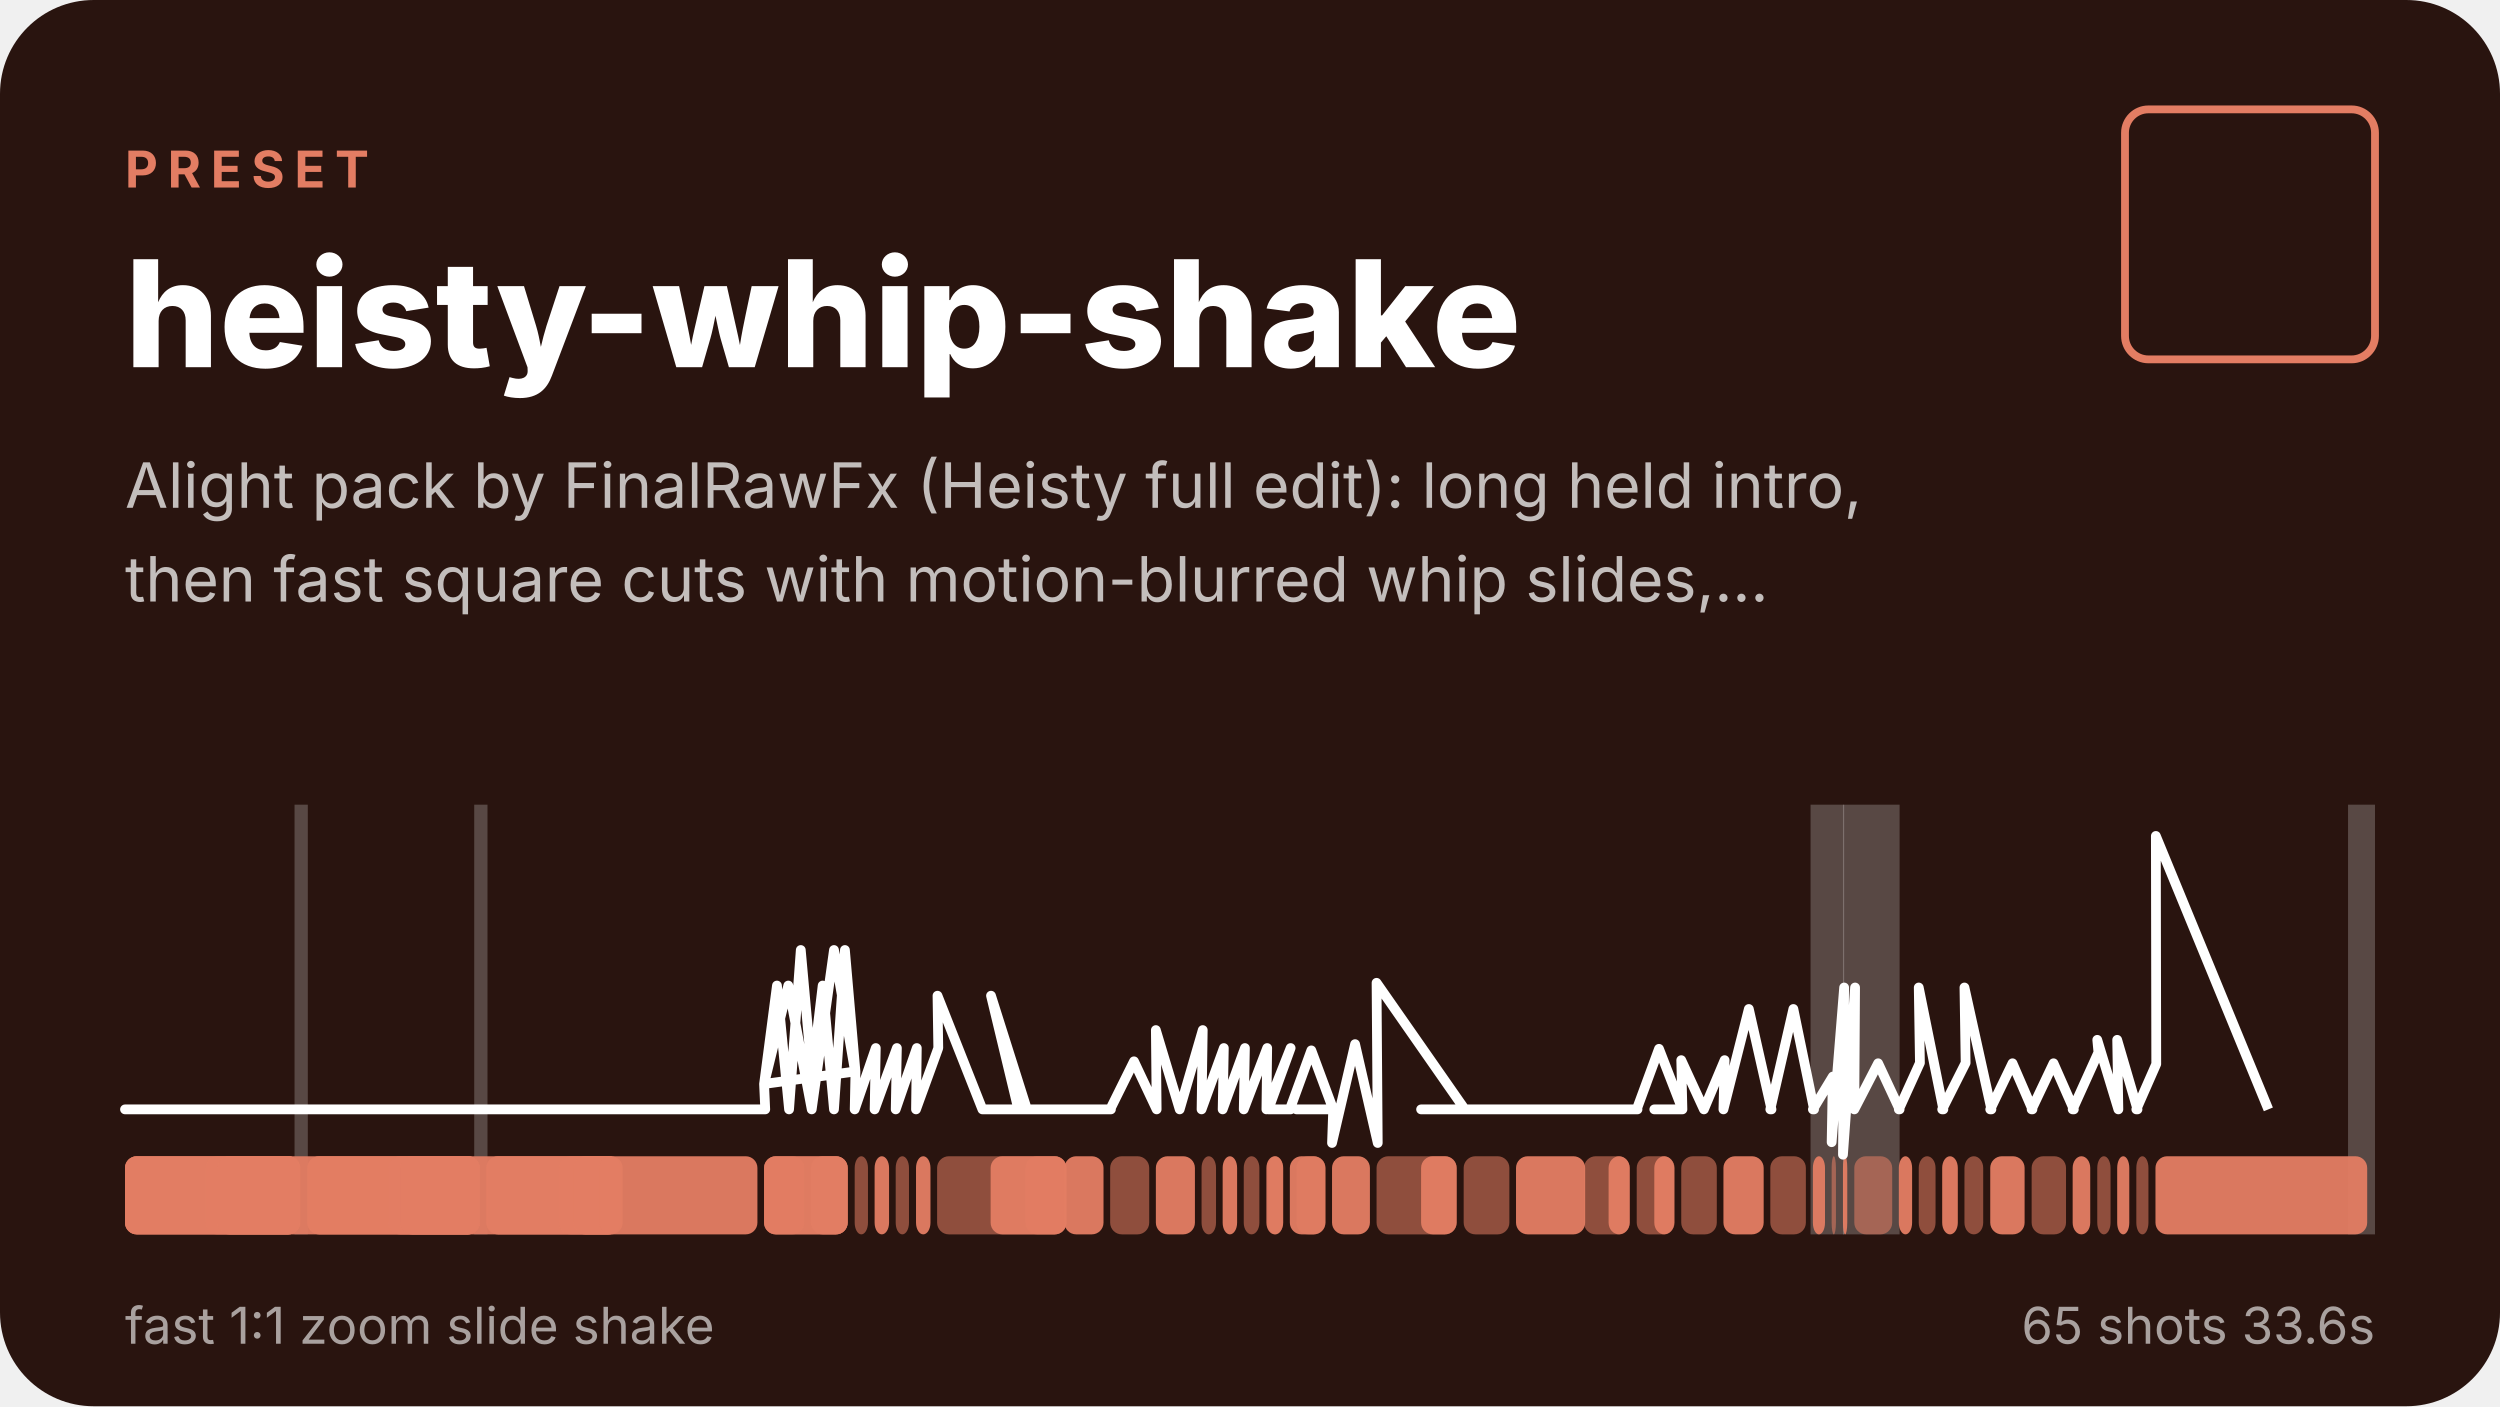
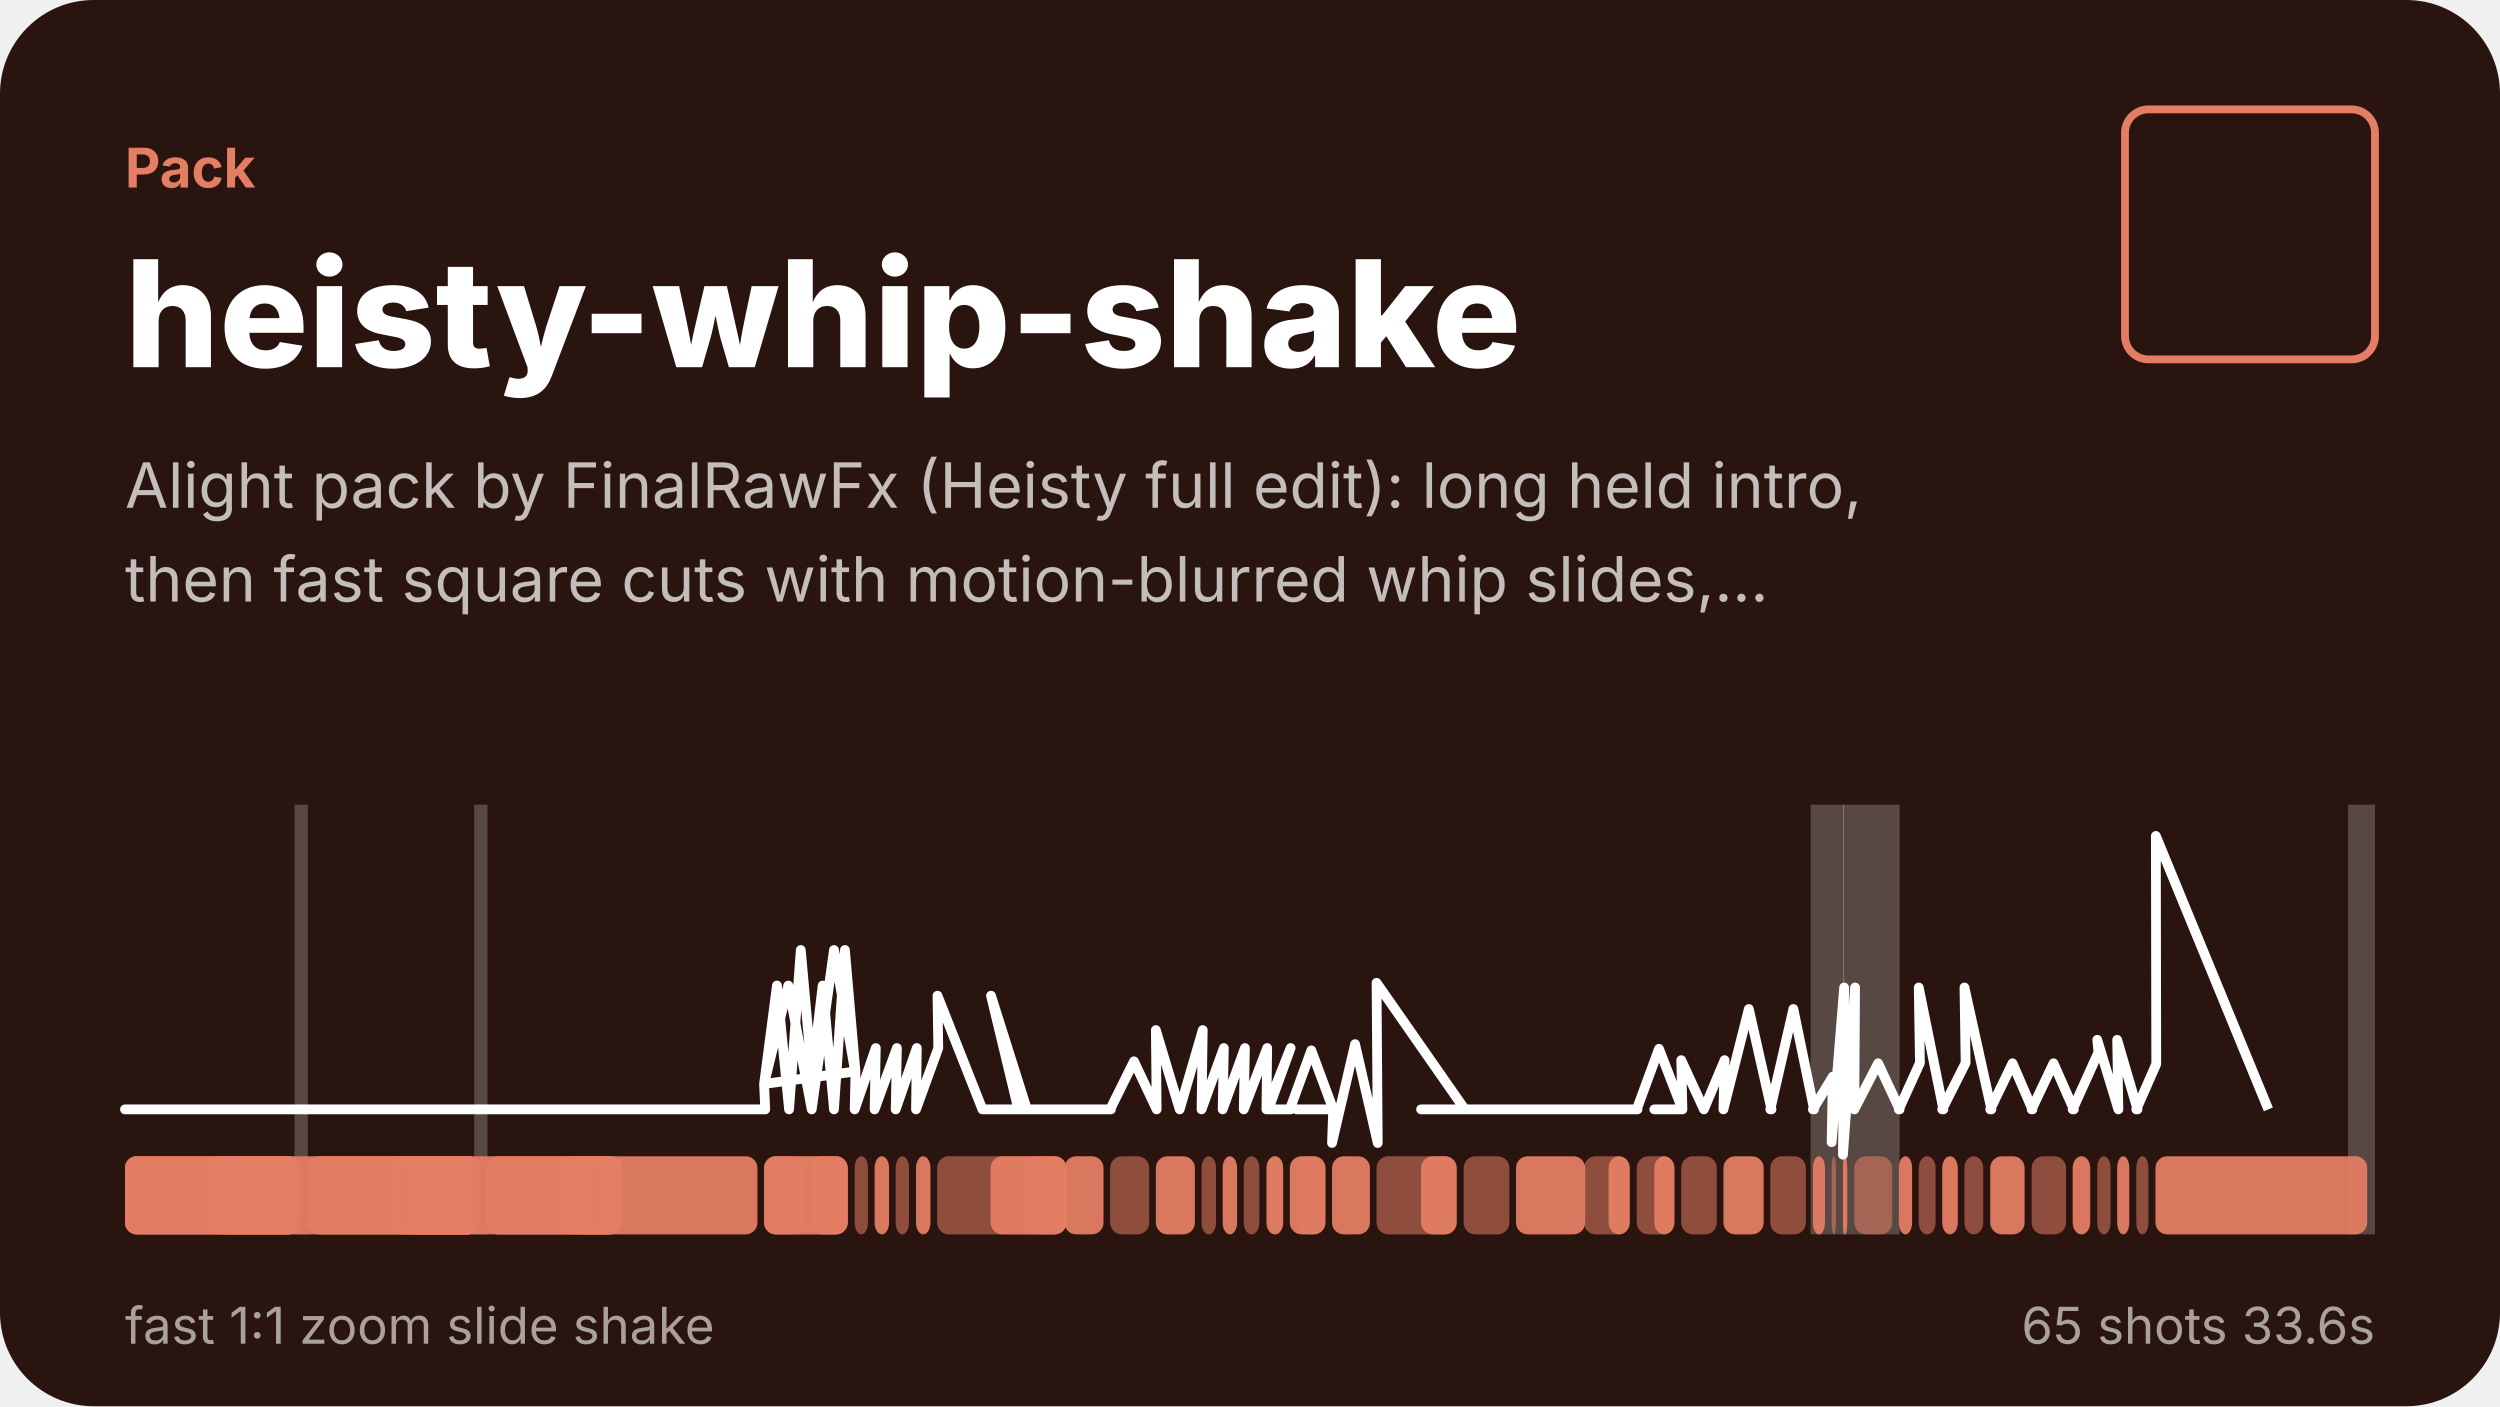
<svg xmlns="http://www.w3.org/2000/svg" viewBox="0 0 640 360" width="640" height="360">
  <rect width="640" height="360" rx="24" fill="hsl(12,45%,11%)" />
-   <text x="32" y="48" font-family="Inter, Helvetica, Arial, sans-serif" font-size="13" font-weight="700" letter-spacing="2.5" fill="hsl(12,70%,64%)">PRESET</text>
+   <text x="32" y="48" font-family="Inter, Helvetica, Arial, sans-serif" font-size="14" font-weight="700" fill="hsl(12,70%,64%)">Pack</text>
  <text x="32" y="94" font-family="Inter, Helvetica, Arial, sans-serif" font-size="38" font-weight="800" fill="#fff">heisty-whip-shake</text>
  <text x="32" y="130" font-family="Inter, Helvetica, Arial, sans-serif" font-size="16" fill="#fff" fill-opacity="0.72">Alight pack by FinalRawFx (Heisty full edit): long held intro,</text>
  <text x="32" y="154" font-family="Inter, Helvetica, Arial, sans-serif" font-size="16" fill="#fff" fill-opacity="0.72">then fast square cuts with motion-blurred whip slides,...</text>
  <rect x="544.0" y="28" width="64.0" height="64" rx="6" fill="none" stroke="hsl(12,70%,64%)" stroke-width="2" />
  <rect x="75.4" y="206" width="3.4" height="110" fill="#fff" fill-opacity="0.22" />
  <rect x="121.4" y="206" width="3.4" height="110" fill="#fff" fill-opacity="0.22" />
  <rect x="463.5" y="206" width="8.6" height="110" fill="#fff" fill-opacity="0.22" />
  <rect x="471.8" y="206" width="14.5" height="110" fill="#fff" fill-opacity="0.22" />
  <rect x="601.1" y="206" width="6.9" height="110" fill="#fff" fill-opacity="0.22" />
  <rect x="32.0" y="296" width="127.4" height="20" rx="3" fill="hsl(12,70%,64%)" fill-opacity="0.95" />
  <rect x="32.0" y="296" width="44.8" height="20" rx="3" fill="hsl(12,70%,64%)" fill-opacity="0.55" />
  <rect x="32.0" y="296" width="44.8" height="20" rx="3" fill="hsl(12,70%,64%)" fill-opacity="0.95" />
  <rect x="52.6" y="296" width="24.3" height="20" rx="3" fill="hsl(12,70%,64%)" fill-opacity="0.55" />
  <rect x="55.7" y="296" width="21.1" height="20" rx="3" fill="hsl(12,70%,64%)" fill-opacity="0.95" />
  <rect x="55.7" y="296" width="21.1" height="20" rx="3" fill="hsl(12,70%,64%)" fill-opacity="0.55" />
  <rect x="78.7" y="296" width="44.1" height="20" rx="3" fill="hsl(12,70%,64%)" fill-opacity="0.95" />
  <rect x="78.7" y="296" width="44.1" height="20" rx="3" fill="hsl(12,70%,64%)" fill-opacity="0.55" />
  <rect x="99.4" y="296" width="23.4" height="20" rx="3" fill="hsl(12,70%,64%)" fill-opacity="0.95" />
  <rect x="102.5" y="296" width="20.3" height="20" rx="3" fill="hsl(12,70%,64%)" fill-opacity="0.55" />
  <rect x="102.5" y="296" width="20.3" height="20" rx="3" fill="hsl(12,70%,64%)" fill-opacity="0.95" />
  <rect x="124.5" y="296" width="34.2" height="20" rx="3" fill="hsl(12,70%,64%)" fill-opacity="0.55" />
  <rect x="124.5" y="296" width="34.2" height="20" rx="3" fill="hsl(12,70%,64%)" fill-opacity="0.95" />
  <rect x="143.1" y="296" width="15.7" height="20" rx="3" fill="hsl(12,70%,64%)" fill-opacity="0.55" />
  <rect x="146.8" y="296" width="12.0" height="20" rx="3" fill="hsl(12,70%,64%)" fill-opacity="0.95" />
  <rect x="146.8" y="296" width="12.0" height="20" rx="3" fill="hsl(12,70%,64%)" fill-opacity="0.55" />
  <rect x="153.4" y="296" width="40.5" height="20" rx="3" fill="hsl(12,70%,64%)" fill-opacity="0.95" />
  <rect x="195.6" y="296" width="21.4" height="20" rx="3" fill="hsl(12,70%,64%)" fill-opacity="0.55" />
  <rect x="195.6" y="296" width="21.4" height="20" rx="3" fill="hsl(12,70%,64%)" fill-opacity="0.95" />
  <rect x="195.6" y="296" width="10.3" height="20" rx="3" fill="hsl(12,70%,64%)" fill-opacity="0.55" />
  <rect x="207.6" y="296" width="9.4" height="20" rx="3" fill="hsl(12,70%,64%)" fill-opacity="0.95" />
  <rect x="218.8" y="296" width="3.4" height="20" rx="3" fill="hsl(12,70%,64%)" fill-opacity="0.55" />
  <rect x="223.9" y="296" width="3.7" height="20" rx="3" fill="hsl(12,70%,64%)" fill-opacity="0.95" />
  <rect x="229.3" y="296" width="3.4" height="20" rx="3" fill="hsl(12,70%,64%)" fill-opacity="0.55" />
  <rect x="234.5" y="296" width="3.7" height="20" rx="3" fill="hsl(12,70%,64%)" fill-opacity="0.95" />
  <rect x="239.9" y="296" width="33.1" height="20" rx="3" fill="hsl(12,70%,64%)" fill-opacity="0.55" />
  <rect x="253.6" y="296" width="19.4" height="20" rx="3" fill="hsl(12,70%,64%)" fill-opacity="0.95" />
  <rect x="262.5" y="296" width="10.5" height="20" rx="3" fill="hsl(12,70%,64%)" fill-opacity="0.55" />
  <rect x="272.5" y="296" width="10.0" height="20" rx="3" fill="hsl(12,70%,64%)" fill-opacity="0.95" />
  <rect x="284.2" y="296" width="10.0" height="20" rx="3" fill="hsl(12,70%,64%)" fill-opacity="0.55" />
  <rect x="295.9" y="296" width="10.0" height="20" rx="3" fill="hsl(12,70%,64%)" fill-opacity="0.95" />
  <rect x="307.6" y="296" width="3.7" height="20" rx="3" fill="hsl(12,70%,64%)" fill-opacity="0.55" />
  <rect x="313.0" y="296" width="3.7" height="20" rx="3" fill="hsl(12,70%,64%)" fill-opacity="0.95" />
  <rect x="318.4" y="296" width="4.0" height="20" rx="3" fill="hsl(12,70%,64%)" fill-opacity="0.55" />
  <rect x="324.2" y="296" width="4.3" height="20" rx="3" fill="hsl(12,70%,64%)" fill-opacity="0.95" />
  <rect x="324.7" y="296" width="3.7" height="20" rx="3" fill="hsl(12,70%,64%)" fill-opacity="0.55" />
  <rect x="330.2" y="296" width="9.1" height="20" rx="3" fill="hsl(12,70%,64%)" fill-opacity="0.95" />
  <rect x="331.9" y="296" width="7.4" height="20" rx="3" fill="hsl(12,70%,64%)" fill-opacity="0.55" />
  <rect x="341.0" y="296" width="9.7" height="20" rx="3" fill="hsl(12,70%,64%)" fill-opacity="0.95" />
  <rect x="352.4" y="296" width="20.5" height="20" rx="3" fill="hsl(12,70%,64%)" fill-opacity="0.55" />
  <rect x="363.8" y="296" width="9.1" height="20" rx="3" fill="hsl(12,70%,64%)" fill-opacity="0.95" />
  <rect x="374.7" y="296" width="11.7" height="20" rx="3" fill="hsl(12,70%,64%)" fill-opacity="0.55" />
  <rect x="388.1" y="296" width="17.7" height="20" rx="3" fill="hsl(12,70%,64%)" fill-opacity="0.95" />
  <rect x="405.5" y="296" width="11.7" height="20" rx="3" fill="hsl(12,70%,64%)" fill-opacity="0.55" />
  <rect x="411.8" y="296" width="5.4" height="20" rx="3" fill="hsl(12,70%,64%)" fill-opacity="0.95" />
  <rect x="419.0" y="296" width="9.7" height="20" rx="3" fill="hsl(12,70%,64%)" fill-opacity="0.55" />
  <rect x="423.5" y="296" width="5.1" height="20" rx="3" fill="hsl(12,70%,64%)" fill-opacity="0.95" />
  <rect x="430.4" y="296" width="9.1" height="20" rx="3" fill="hsl(12,70%,64%)" fill-opacity="0.55" />
  <rect x="441.2" y="296" width="10.3" height="20" rx="3" fill="hsl(12,70%,64%)" fill-opacity="0.95" />
  <rect x="453.2" y="296" width="9.1" height="20" rx="3" fill="hsl(12,70%,64%)" fill-opacity="0.55" />
  <rect x="464.1" y="296" width="3.1" height="20" rx="3" fill="hsl(12,70%,64%)" fill-opacity="0.95" />
  <rect x="468.9" y="296" width="1.1" height="20" rx="3" fill="hsl(12,70%,64%)" fill-opacity="0.55" />
  <rect x="471.8" y="296" width="1.1" height="20" rx="3" fill="hsl(12,70%,64%)" fill-opacity="0.95" />
  <rect x="474.7" y="296" width="9.7" height="20" rx="3" fill="hsl(12,70%,64%)" fill-opacity="0.55" />
  <rect x="486.1" y="296" width="3.4" height="20" rx="3" fill="hsl(12,70%,64%)" fill-opacity="0.95" />
  <rect x="491.2" y="296" width="4.3" height="20" rx="3" fill="hsl(12,70%,64%)" fill-opacity="0.55" />
  <rect x="497.2" y="296" width="4.0" height="20" rx="3" fill="hsl(12,70%,64%)" fill-opacity="0.95" />
  <rect x="502.9" y="296" width="4.8" height="20" rx="3" fill="hsl(12,70%,64%)" fill-opacity="0.55" />
  <rect x="509.5" y="296" width="8.8" height="20" rx="3" fill="hsl(12,70%,64%)" fill-opacity="0.95" />
  <rect x="520.1" y="296" width="8.8" height="20" rx="3" fill="hsl(12,70%,64%)" fill-opacity="0.55" />
  <rect x="530.6" y="296" width="4.5" height="20" rx="3" fill="hsl(12,70%,64%)" fill-opacity="0.95" />
  <rect x="536.9" y="296" width="3.4" height="20" rx="3" fill="hsl(12,70%,64%)" fill-opacity="0.55" />
  <rect x="542.0" y="296" width="3.1" height="20" rx="3" fill="hsl(12,70%,64%)" fill-opacity="0.95" />
  <rect x="546.9" y="296" width="3.1" height="20" rx="3" fill="hsl(12,70%,64%)" fill-opacity="0.55" />
  <rect x="551.8" y="296" width="54.2" height="20" rx="3" fill="hsl(12,70%,64%)" fill-opacity="0.95" />
  <polyline points="32.0,284.0 161.4,284.0 32.0,284.0 78.8,284.0 32.0,284.0 78.8,284.0 52.6,284.0 78.8,284.0 55.7,284.0 78.8,284.0 55.7,284.0 78.8,284.0 78.7,284.0 124.8,284.0 78.7,284.0 124.8,284.0 99.4,284.0 124.8,284.0 102.5,284.0 124.8,284.0 102.5,284.0 124.8,284.0 124.5,284.0 160.8,284.0 124.5,284.0 160.8,284.0 143.1,284.0 160.8,284.0 146.8,284.0 160.8,284.0 146.8,284.0 160.8,284.0 153.4,284.0 195.9,284.0 195.6,277.5 201.8,252.3 207.8,284.0 213.5,243.2 218.9,274.3 195.6,277.5 201.8,252.3 207.8,284.0 213.5,243.2 218.9,274.3 195.6,277.5 198.9,252.3 202.0,284.0 205.0,243.2 207.8,274.3 207.6,277.5 210.6,252.3 213.5,284.0 216.3,243.2 219.0,274.3 218.8,284.0 224.2,268.3 223.9,284.0 229.6,268.3 229.3,284.0 234.7,268.3 234.5,284.0 240.2,268.3 240.0,254.9 251.5,284.0 261.5,284.0 262.9,284.0 253.7,254.9 260.7,284.0 266.8,284.0 267.6,284.0 262.5,284.0 275.0,284.0 272.5,284.0 284.4,284.0 284.2,284.0 290.3,271.7 296.1,284.0 295.9,263.7 302.0,284.0 307.9,263.7 307.6,284.0 313.3,268.3 313.0,284.0 318.7,268.3 318.4,284.0 324.4,268.3 324.2,284.0 330.4,268.3 324.7,284.0 330.4,284.0 330.2,284.0 335.7,268.9 341.3,284.0 331.9,284.0 341.3,284.0 341.0,292.6 346.9,267.3 352.7,292.6 352.4,251.6 375.0,284.0 363.8,284.0 375.0,284.0 374.7,284.0 388.4,284.0 388.1,284.0 407.8,284.0 405.5,284.0 419.2,284.0 411.8,284.0 419.2,284.0 419.0,284.0 424.7,268.5 430.7,284.0 423.5,284.0 430.7,284.0 430.4,271.4 436.2,284.0 441.5,271.4 441.2,284.0 447.7,258.3 453.5,284.0 453.2,284.0 459.1,258.3 464.4,284.0 464.1,284.0 469.2,275.6 468.9,292.4 472.1,252.8 471.8,295.6 474.9,252.8 474.7,284.0 480.8,272.2 486.3,284.0 486.1,284.0 491.5,272.1 491.2,252.8 497.5,284.0 497.2,284.0 503.2,272.1 502.9,252.8 509.8,284.0 509.5,284.0 515.2,272.2 520.3,284.0 520.1,284.0 525.7,272.2 530.9,284.0 530.6,284.0 537.2,269.4 536.9,266.2 542.3,284.0 542.0,266.2 547.2,284.0 546.9,284.0 552.0,272.4 551.9,214.0 580.7,284.0" fill="none" stroke="#fff" stroke-width="2.5" stroke-linejoin="round" />
  <text x="32" y="344" font-family="Inter, Helvetica, Arial, sans-serif" font-size="13" fill="#fff" fill-opacity="0.6">fast  1:1  zoom  slide  shake</text>
  <text x="608" y="344" text-anchor="end" font-family="Inter, Helvetica, Arial, sans-serif" font-size="13" fill="#fff" fill-opacity="0.6">65 shots  33.6s</text>
</svg>
